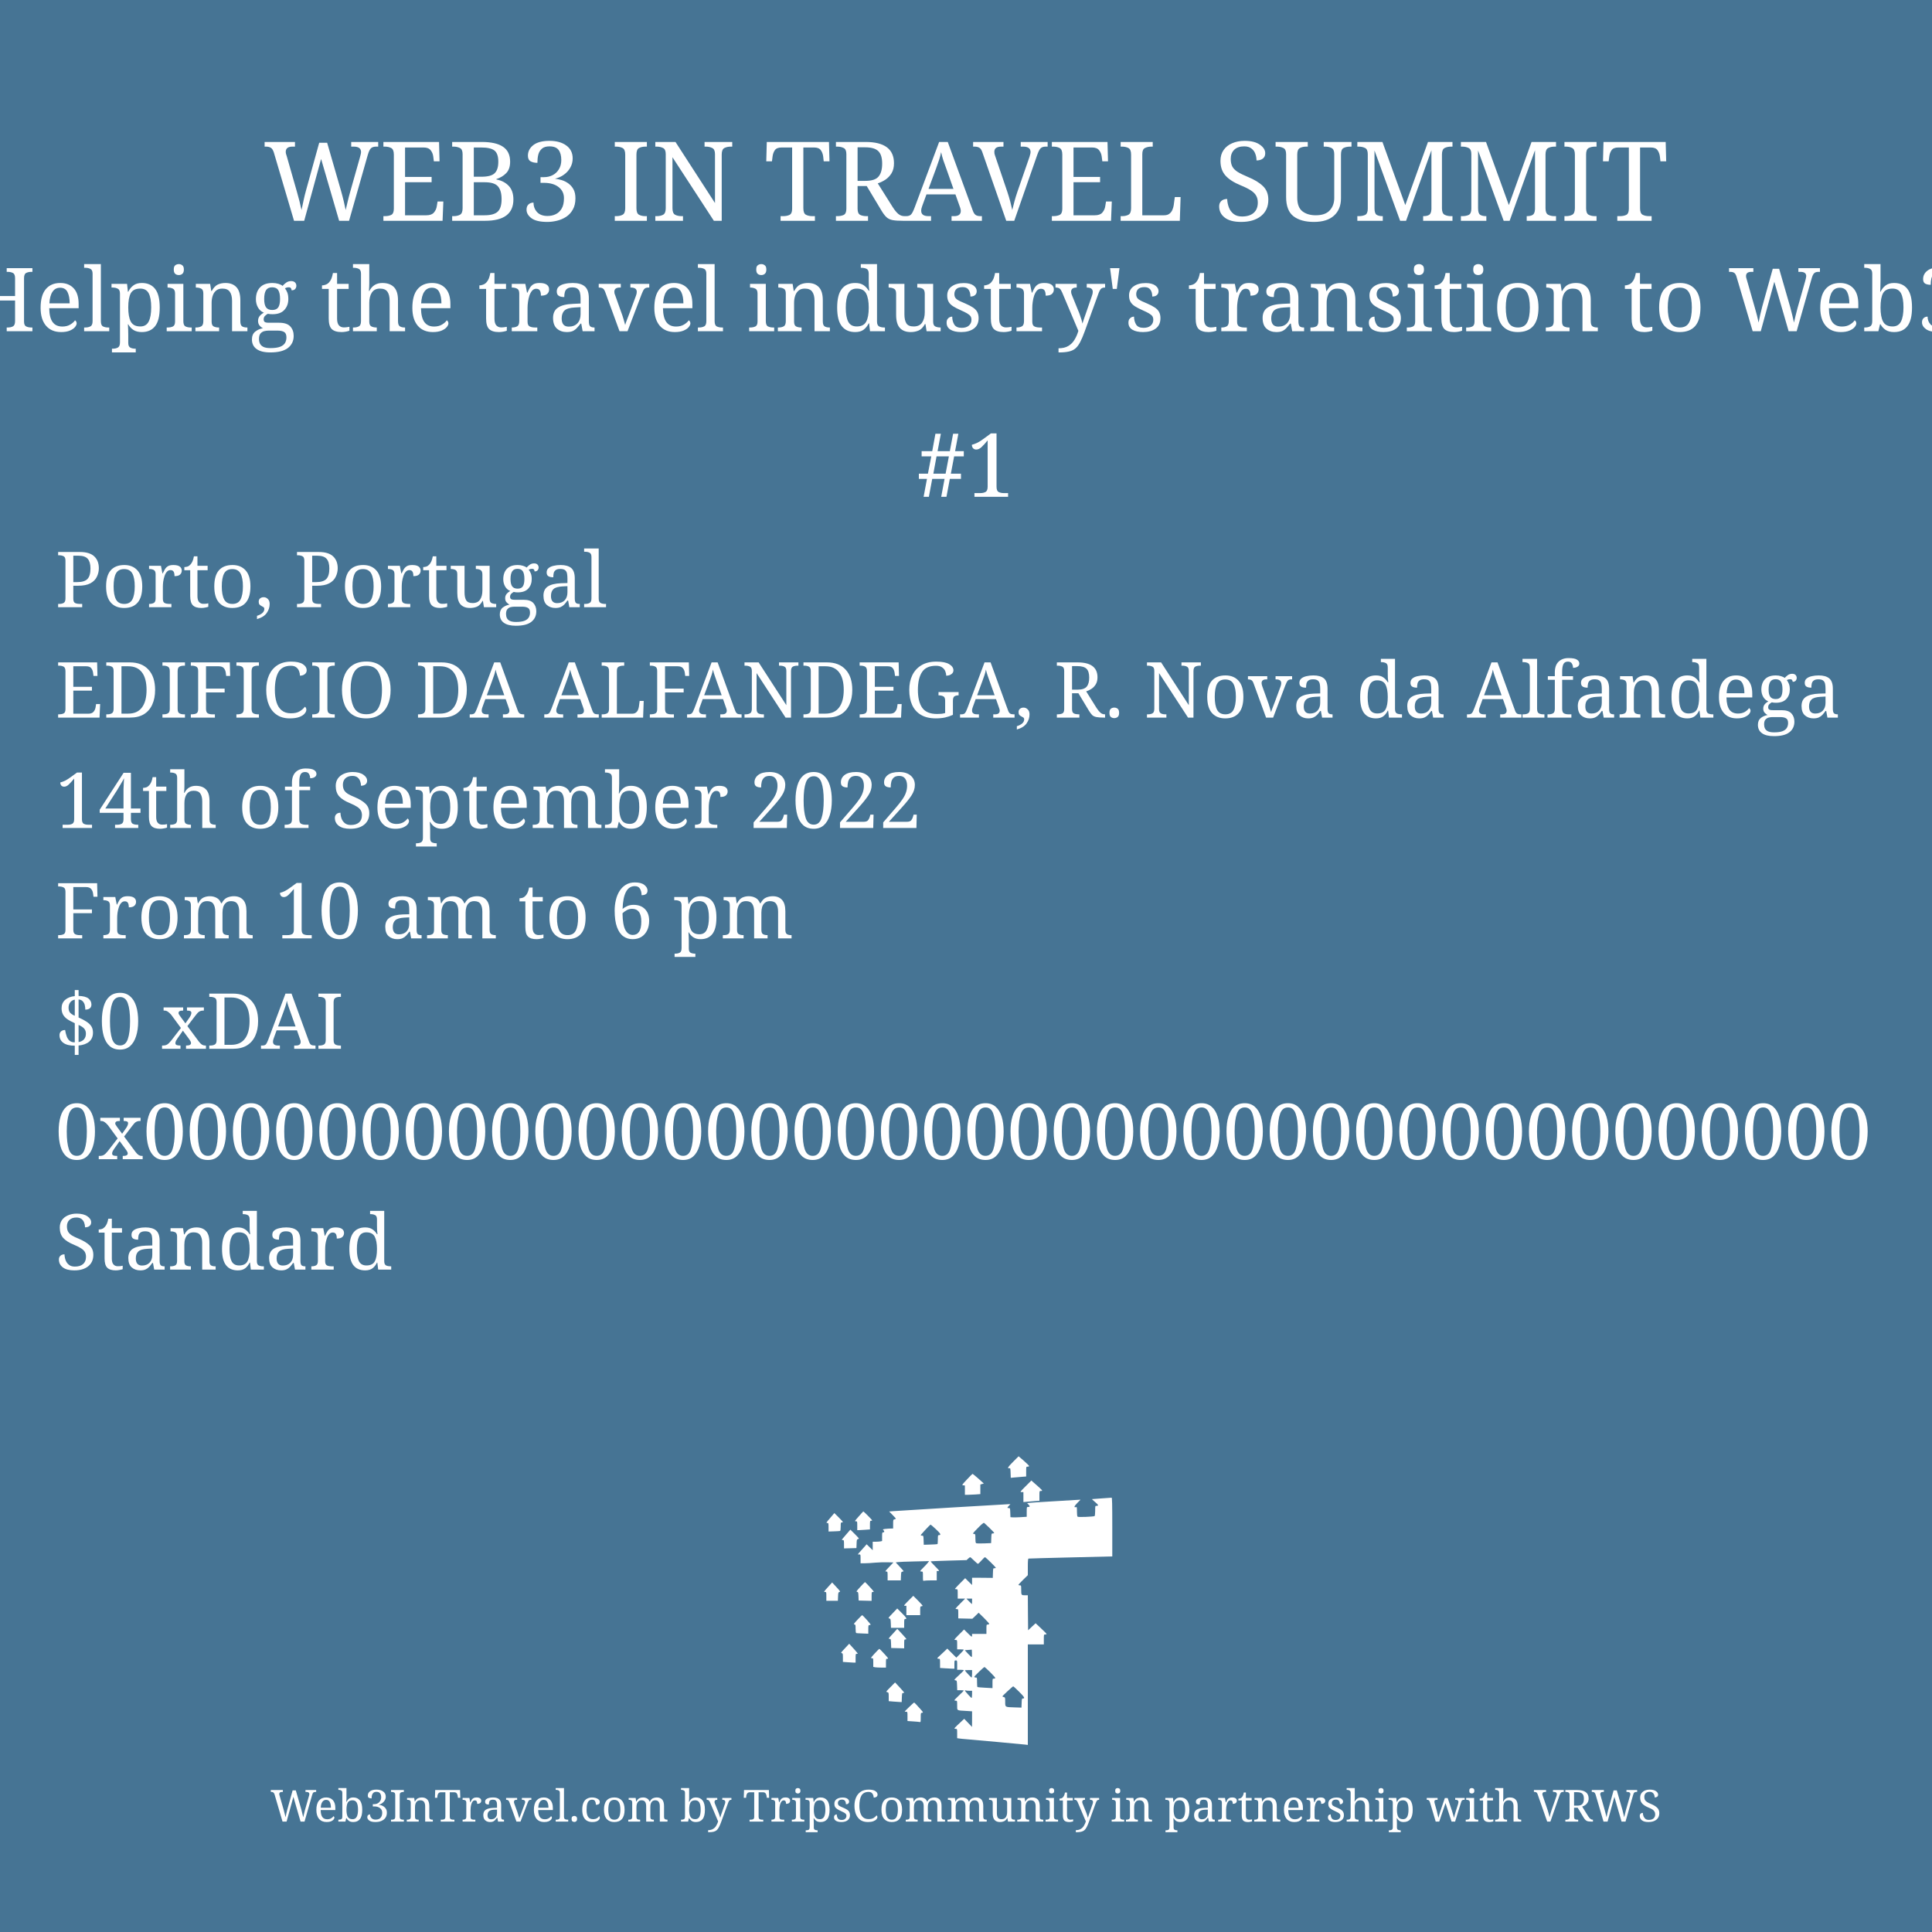
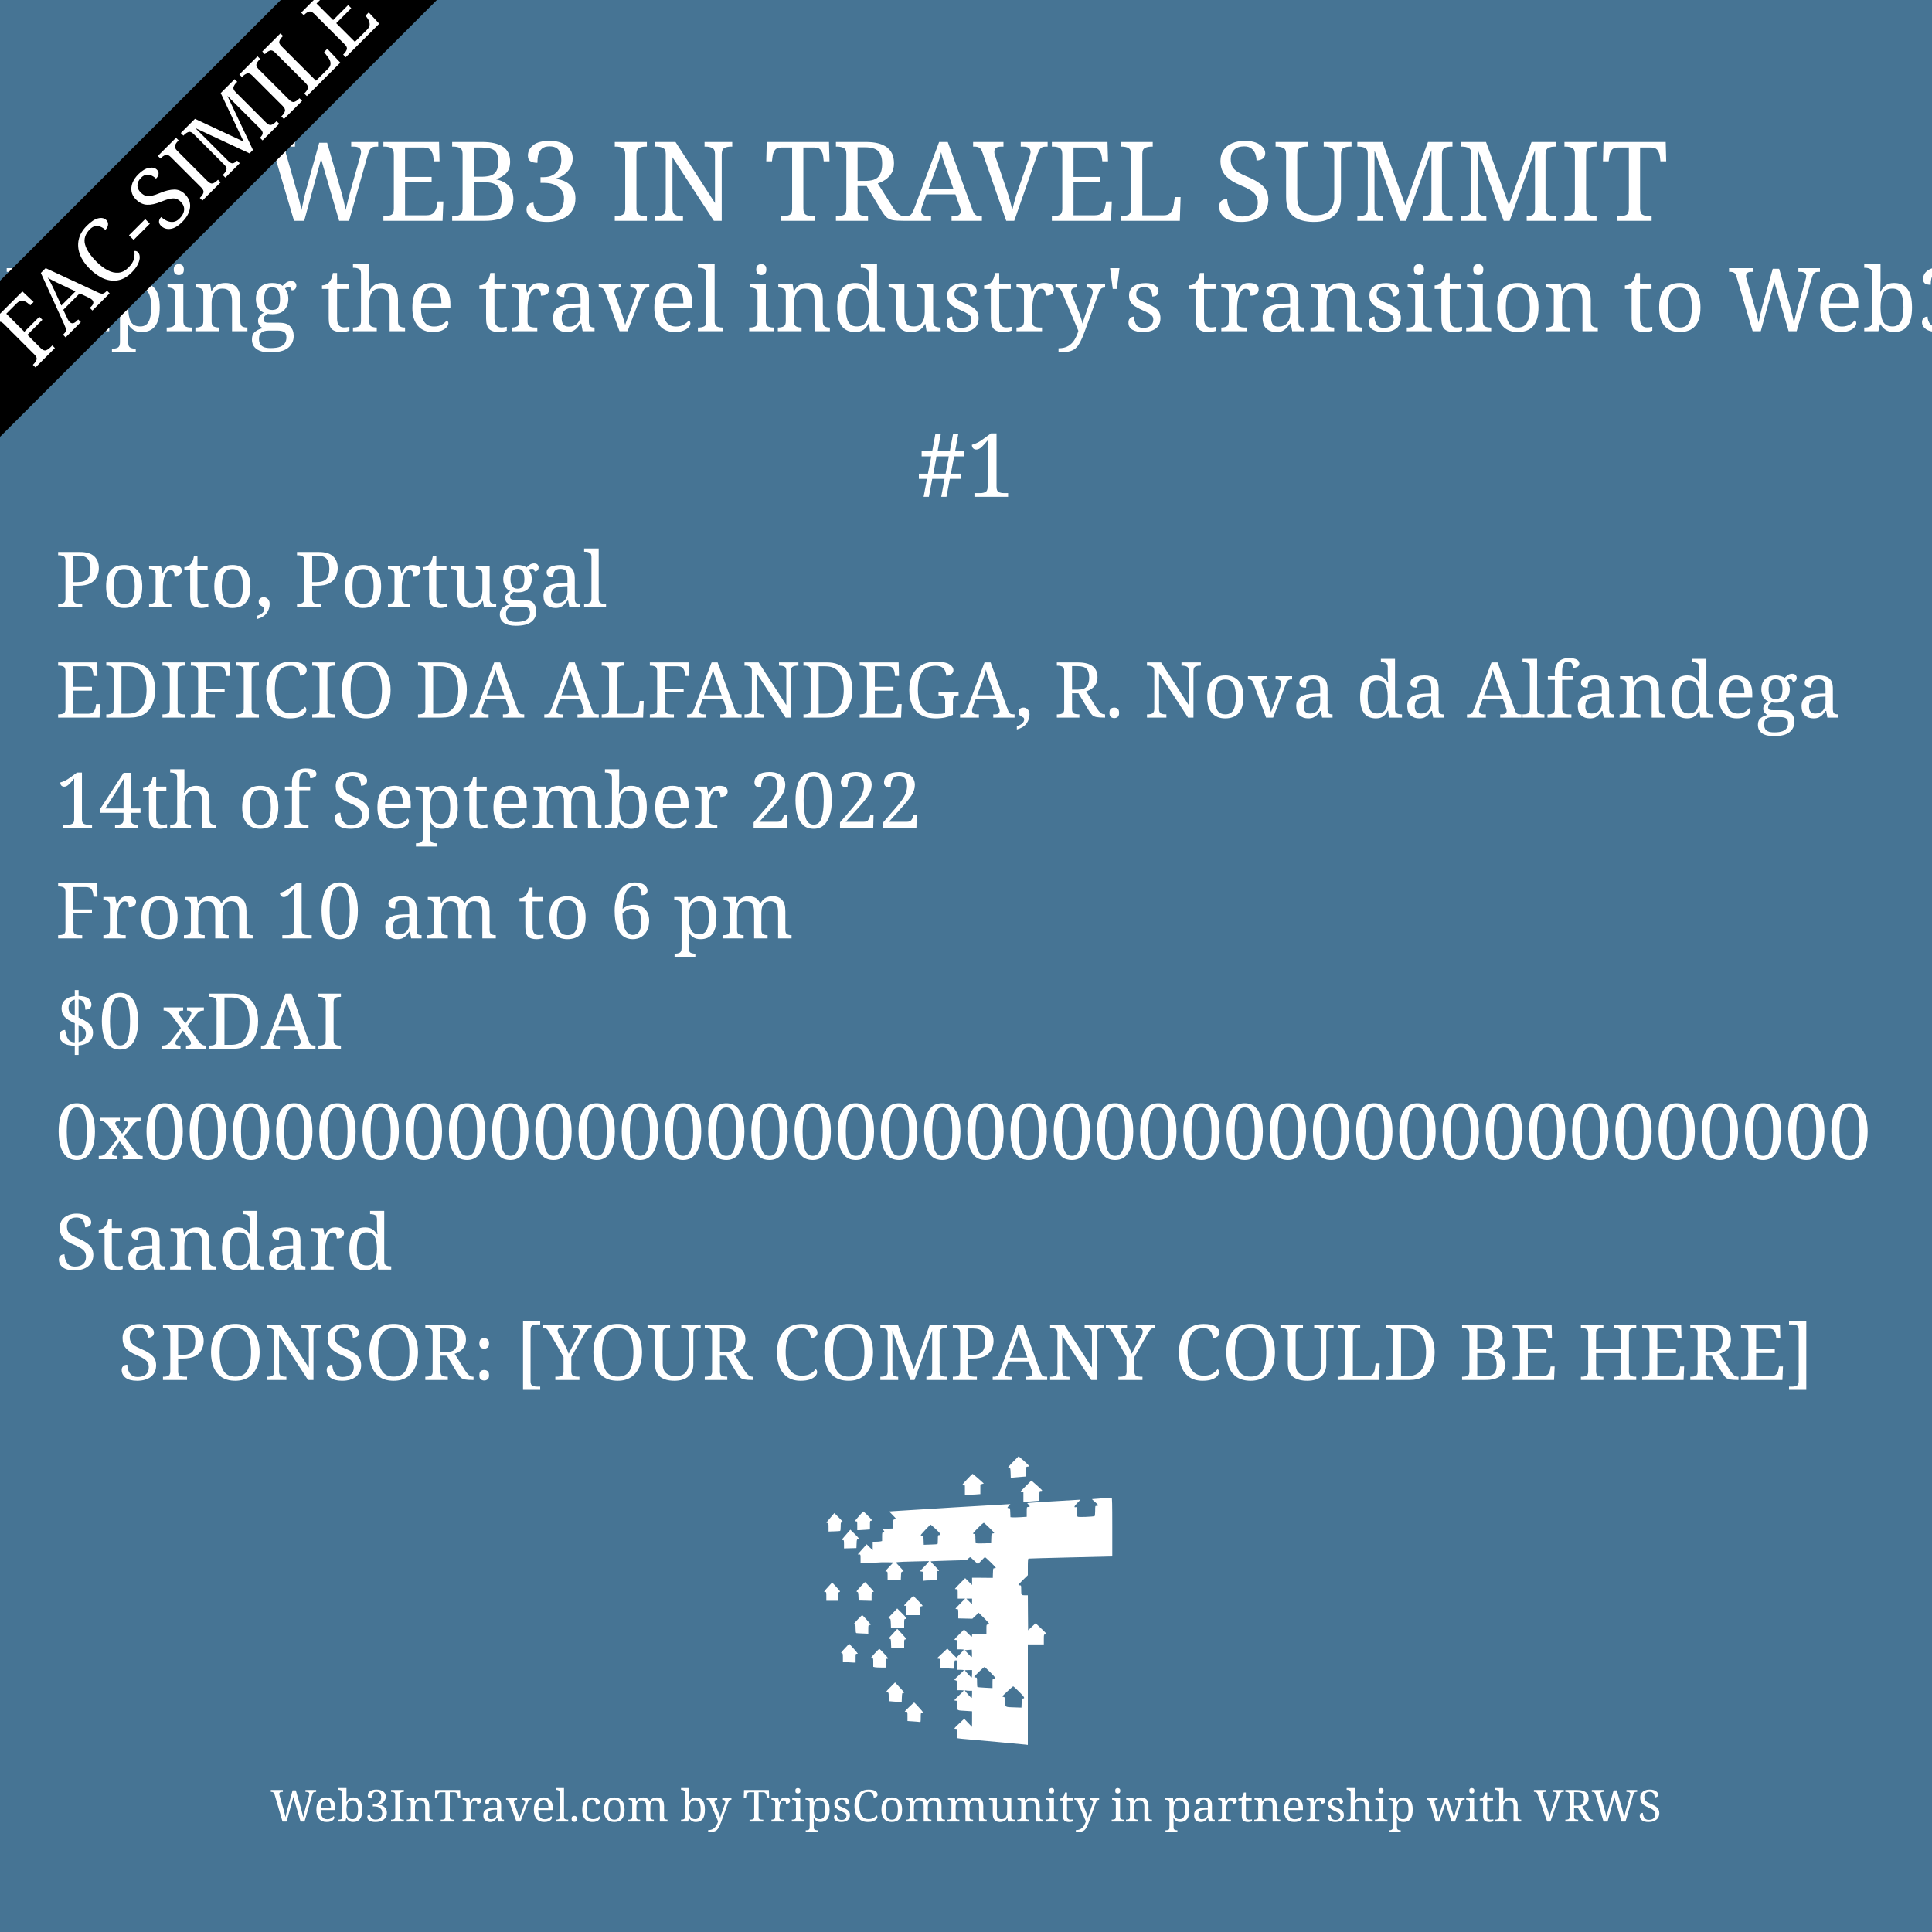
<svg xmlns="http://www.w3.org/2000/svg" preserveAspectRatio="xMinYMin meet" viewBox="0 0 350 350">
-   <style>.a { fill:white; font-family: serif; font-size: 20px; } .a1 { fill:white; font-family: serif; font-size: 16px; } .b { fill:white; font-family: serif; font-size: 14px; } .c { fill:white; font-family: serif; font-size: 8px; }</style>
+   <style>
+     .a { fill:white; font-family: serif; font-size: 20px; }
+     .a1 { fill:white; font-family: serif; font-size: 16px; }
+     .b { fill:white; font-family: serif; font-size: 14px; }
+     .c { fill:white; font-family: serif; font-size: 8px; }
+   </style>
  <rect width="100%" height="100%" fill="#467494" />
  <text class="a" x="175" y="40" text-anchor="middle">WEB3 IN TRAVEL SUMMIT</text>
  <text class="a1" x="175" y="60" text-anchor="middle">Helping the travel industry's transition to Web3</text>
  <text x="175" y="90" text-anchor="middle" class="a1">#1</text>
  <text x="10" y="110" class="b">Porto, Portugal</text>
  <text x="10" y="130" class="b">EDIFICIO DA ALFANDEGA, R. Nova da Alfandega</text>
  <text x="10" y="150" class="b">14th of September 2022</text>
  <text x="10" y="170" class="b">From 10 am to 6 pm</text>
  <text x="10" y="190" class="b">$0 xDAI</text>
  <text x="10" y="210" class="b">0x0000000000000000000000000000000000000000</text>
  <text x="10" y="230" class="b">Standard</text>
+   <text x="175" y="250" class="b" text-anchor="middle">SPONSOR: [YOUR COMPANY COULD BE HERE]</text>
  <text x="175" y="330" text-anchor="middle" class="c">Web3InTravel.com by TripsCommunity in partnership with VRWS</text>
+   <line x1="-10" y1="75" x2="75" y2="-10" style="stroke-width: 20; stroke: black;" />
+   <g transform="translate(6, 67) scale(1, 1) rotate(-45)">
+     <text class="a1">FAC-SIMILE</text>
+   </g>
  <g transform="translate(145,320) scale(0.01,-0.01)" fill="white" stroke="none">
    <path d="M3857 5522 c-99 -99 -115 -126 -74 -120 21 3 22 0 25 -86 l3 -88 62 6 c34 3 97 8 140 12 l77 6 0 89 c0 88 0 89 24 89 14 0 27 4 30 9 3 5 -38 47 -92 94 l-99 85 -96 -96z" />
    <path d="M3017 5198 c-94 -101 -95 -103 -66 -106 l29 -3 0 -85 0 -84 48 0 c27 0 90 3 140 6 l92 7 0 87 0 87 32 9 31 9 -98 88 c-55 48 -102 87 -106 87 -4 0 -50 -46 -102 -102z" />
    <path d="M4079 5074 c-102 -102 -103 -104 -71 -104 l32 0 0 -90 0 -91 58 5 c31 3 96 8 145 12 l87 6 0 89 c0 88 0 89 25 89 44 0 42 3 -136 158 l-35 31 -105 -105z" />
    <path d="M5455 4855 c-93 -7 -172 -13 -173 -13 -2 -1 23 -25 57 -53 62 -53 68 -69 25 -69 -24 0 -24 -1 -24 -89 0 -50 -5 -93 -10 -96 -19 -12 -294 -23 -307 -12 -9 6 -13 38 -13 94 0 80 -1 85 -20 80 -40 -10 -31 16 26 75 l59 60 -85 -5 c-47 -3 -249 -16 -450 -27 -201 -12 -380 -23 -399 -26 l-33 -5 26 -28 c29 -30 26 -41 -11 -41 -22 0 -23 -2 -23 -89 l0 -89 -112 -7 c-62 -4 -129 -5 -148 -3 l-35 3 -3 83 c-3 80 -3 82 -27 82 -32 0 -31 7 2 42 l27 28 -37 0 c-44 0 -1980 -117 -2086 -126 l-73 -6 61 -62 c33 -34 61 -64 61 -68 0 -3 -11 -9 -25 -12 -24 -6 -25 -9 -25 -86 l0 -80 -47 -1 c-27 0 -70 -4 -97 -7 -44 -6 -47 -9 -33 -21 23 -19 21 -41 -3 -41 -18 0 -20 -7 -20 -79 l0 -78 -31 -7 c-17 -3 -56 -6 -85 -6 l-54 0 0 -77 0 -77 -55 54 -55 54 -53 -60 c-30 -32 -66 -74 -81 -91 l-28 -33 26 0 c26 0 26 -1 26 -80 l0 -80 77 0 c42 0 127 5 187 11 61 5 161 9 221 7 l110 -3 -72 -76 c-40 -41 -73 -79 -73 -82 0 -4 9 -7 20 -7 18 0 20 -7 20 -80 l0 -80 120 0 119 0 3 78 c3 71 5 77 26 80 12 2 22 6 22 9 0 3 -32 39 -71 81 l-72 77 39 6 c22 4 157 9 302 12 l263 6 -20 -27 c-11 -15 -47 -54 -80 -87 -34 -33 -61 -63 -61 -67 0 -4 11 -8 25 -8 25 0 25 -1 25 -86 0 -85 0 -86 23 -80 12 3 68 6 125 6 l102 0 0 85 0 85 27 0 c26 0 21 6 -57 85 -46 46 -82 87 -79 89 3 3 150 9 327 14 l323 9 27 26 c16 15 32 27 38 27 5 0 36 -27 69 -60 33 -33 65 -60 71 -60 7 0 35 27 64 60 29 33 57 60 64 60 12 0 196 -180 196 -193 0 -4 -11 -7 -25 -7 -24 0 -24 -2 -27 -87 l-3 -88 -187 2 -188 1 0 -66 0 -66 -63 62 -62 62 -93 -93 c-50 -51 -92 -96 -92 -100 0 -4 11 -7 25 -7 25 0 25 -1 25 -85 l0 -85 67 0 68 0 -88 -88 c-48 -48 -87 -91 -87 -95 0 -4 11 -7 25 -7 25 0 25 -1 25 -85 l0 -84 128 -3 127 -3 57 54 57 55 96 -94 c52 -52 95 -100 95 -107 0 -7 -11 -13 -25 -13 -25 0 -25 -1 -25 -85 l0 -85 -130 0 -130 0 0 -25 c0 -14 -4 -25 -8 -25 -4 0 -37 29 -72 65 l-65 65 -87 -87 c-49 -48 -88 -91 -88 -95 0 -5 11 -8 25 -8 25 0 25 -1 25 -85 l0 -85 60 0 c33 0 60 -3 60 -7 0 -4 -30 -38 -67 -75 l-68 -68 -82 82 -82 82 -63 -60 c-35 -33 -75 -71 -90 -84 -35 -29 -35 -40 -3 -40 25 0 25 -1 25 -83 l0 -84 98 -6 c53 -4 112 -7 130 -7 l32 0 0 75 c0 73 1 75 25 75 25 0 25 -1 25 -85 l0 -85 60 0 c33 0 60 -4 60 -9 0 -5 -38 -43 -85 -86 -47 -42 -85 -81 -85 -85 0 -5 10 -10 23 -12 21 -3 22 -8 25 -90 l3 -88 59 0 c33 0 60 -3 60 -6 0 -4 -38 -43 -85 -86 -47 -44 -85 -84 -85 -89 0 -5 11 -9 25 -9 25 0 25 -1 25 -84 0 -99 -13 -91 163 -101 l107 -7 0 -141 -1 -142 -70 73 -71 74 -31 -28 c-74 -66 -147 -139 -147 -146 0 -4 11 -8 25 -8 25 0 25 -1 25 -85 l0 -84 33 -5 c17 -3 86 -10 152 -15 170 -14 990 -89 1048 -96 l47 -6 0 911 0 910 145 0 145 0 0 90 c0 89 0 90 25 90 14 0 25 4 25 8 0 7 -74 80 -162 161 l-37 34 -68 -63 -68 -64 -3 317 -2 317 -54 0 c-64 0 -66 3 -66 106 0 72 -1 74 -25 74 -14 0 -25 4 -25 9 0 5 38 46 85 92 l85 83 0 148 c0 110 3 150 13 153 6 2 351 11 765 21 l752 18 0 533 c0 421 -3 533 -12 531 -7 -1 -89 -7 -183 -13z m-2031 -533 c47 -45 86 -87 86 -92 0 -6 -11 -10 -25 -10 -24 0 -24 -2 -27 -87 l-3 -88 -130 -5 c-71 -3 -136 -1 -142 4 -9 5 -13 35 -13 87 0 77 0 78 -27 81 -27 3 -24 8 71 105 63 65 104 100 112 95 6 -4 51 -44 98 -90z m-969 -25 c87 -81 100 -107 54 -107 -17 0 -19 -7 -19 -79 0 -44 -3 -82 -7 -84 -5 -3 -62 -6 -128 -8 l-120 -4 -3 83 c-3 80 -3 82 -27 82 -14 0 -25 4 -25 9 0 10 169 191 179 191 4 0 47 -37 96 -83z m655 -1307 c0 -27 -1 -50 -3 -50 -1 0 -25 23 -52 50 l-49 50 52 0 52 0 0 -50z m-6 -1009 c-3 -3 -33 23 -66 59 l-60 65 63 5 64 5 3 -64 c2 -35 0 -66 -4 -70z m333 -273 c51 -51 93 -98 93 -105 0 -7 -11 -13 -25 -13 -25 0 -25 -1 -25 -86 l0 -86 -132 7 c-73 4 -136 9 -140 12 -5 2 -8 42 -8 89 0 83 0 84 -25 84 -14 0 -25 5 -25 12 0 13 170 177 185 178 5 0 51 -42 102 -92z m-327 -30 c0 -38 -4 -68 -9 -68 -9 0 -121 120 -121 130 0 3 29 5 65 5 l65 0 0 -67z m854 -327 c95 -95 109 -121 66 -121 -17 0 -20 -9 -22 -82 l-3 -83 -125 4 c-174 5 -170 2 -170 101 0 77 -1 80 -25 86 -14 3 -25 9 -25 13 0 10 184 180 195 181 6 0 55 -45 109 -99z m-903 19 l49 0 0 -65 c0 -36 -4 -65 -9 -65 -10 0 -121 123 -121 135 0 4 7 4 16 1 9 -3 38 -6 65 -6z" />
    <path d="M1057 4529 c-73 -82 -77 -89 -53 -89 26 0 26 -1 26 -80 l0 -80 33 0 c17 0 69 3 115 7 l82 6 0 78 c0 72 2 79 20 79 11 0 20 3 20 8 0 8 -153 162 -160 161 -3 0 -40 -41 -83 -90z" />
    <path d="M545 4507 c-82 -95 -83 -97 -56 -97 19 0 21 -6 21 -77 l0 -78 97 3 c54 2 104 5 111 7 8 3 12 28 12 80 0 68 2 75 20 75 11 0 20 3 20 8 0 4 -35 42 -77 84 l-78 77 -70 -82z" />
    <path d="M828 4200 c-43 -49 -78 -91 -78 -94 0 -3 9 -6 20 -6 18 0 20 -7 20 -75 l0 -76 113 3 112 3 3 79 c2 68 5 79 22 83 11 3 20 8 20 12 0 4 -35 41 -77 83 l-78 77 -77 -89z" />
    <path d="M1085 3252 c-70 -76 -77 -87 -58 -90 20 -3 22 -10 25 -80 l3 -77 118 -3 117 -3 0 81 c0 73 2 80 20 80 11 0 20 3 20 6 0 7 -153 174 -160 173 -3 0 -41 -39 -85 -87z" />
    <path d="M497 3246 c-72 -79 -76 -86 -53 -86 26 0 26 -1 26 -80 l0 -80 105 0 104 0 3 77 c3 70 5 78 25 83 21 5 16 12 -55 89 l-77 83 -78 -86z" />
    <path d="M1955 3000 c-82 -83 -87 -90 -62 -90 l27 0 0 -85 0 -85 125 0 125 0 0 80 c0 73 2 80 19 80 11 0 22 4 25 8 3 5 -34 47 -82 95 l-87 87 -90 -90z" />
    <path d="M1670 2773 c-80 -83 -83 -88 -60 -93 24 -6 25 -10 28 -88 l3 -82 119 0 120 0 0 80 c0 73 2 80 20 80 36 0 22 24 -63 108 l-83 83 -84 -88z" />
    <path d="M1035 2658 c-66 -71 -74 -83 -56 -86 19 -3 21 -10 21 -78 0 -51 4 -76 13 -79 6 -2 58 -5 115 -7 l102 -4 0 78 c0 69 2 78 18 78 10 0 21 3 25 6 6 7 -143 174 -155 174 -3 0 -41 -37 -83 -82z" />
    <path d="M1672 2401 c-76 -82 -81 -91 -58 -91 25 0 25 -2 28 -82 l3 -83 118 -3 117 -3 0 81 c0 73 2 80 20 80 11 0 20 3 20 8 0 4 -38 47 -83 96 l-82 88 -83 -91z" />
    <path d="M805 2138 c-68 -72 -75 -83 -57 -86 20 -3 22 -9 22 -81 l0 -78 83 -6 c45 -4 97 -7 115 -7 l32 0 0 80 c0 74 1 80 21 80 l20 0 -20 28 c-12 15 -47 56 -79 90 l-58 64 -79 -84z" />
    <path d="M1345 2045 c-71 -78 -75 -85 -51 -85 26 0 26 -1 26 -79 l0 -78 31 -7 c17 -3 69 -6 115 -6 l84 0 0 80 c0 79 0 80 26 80 23 0 19 8 -57 90 -45 50 -85 90 -89 90 -4 0 -42 -38 -85 -85z" />
    <path d="M1631 1436 c-83 -83 -84 -85 -58 -91 26 -7 27 -9 27 -85 l0 -78 78 -7 c42 -3 95 -7 117 -8 l40 -2 3 83 c3 74 5 82 22 82 11 0 20 3 20 8 -1 4 -38 46 -83 95 l-82 88 -84 -85z" />
    <path d="M1973 1079 c-46 -44 -83 -82 -83 -84 0 -3 11 -5 25 -5 25 0 25 -1 25 -84 l0 -84 103 -7 c56 -3 110 -9 120 -11 15 -5 17 3 17 80 0 83 0 85 26 88 24 3 21 8 -56 93 -44 50 -84 91 -88 92 -4 1 -44 -34 -89 -78z" />
  </g>
</svg>
